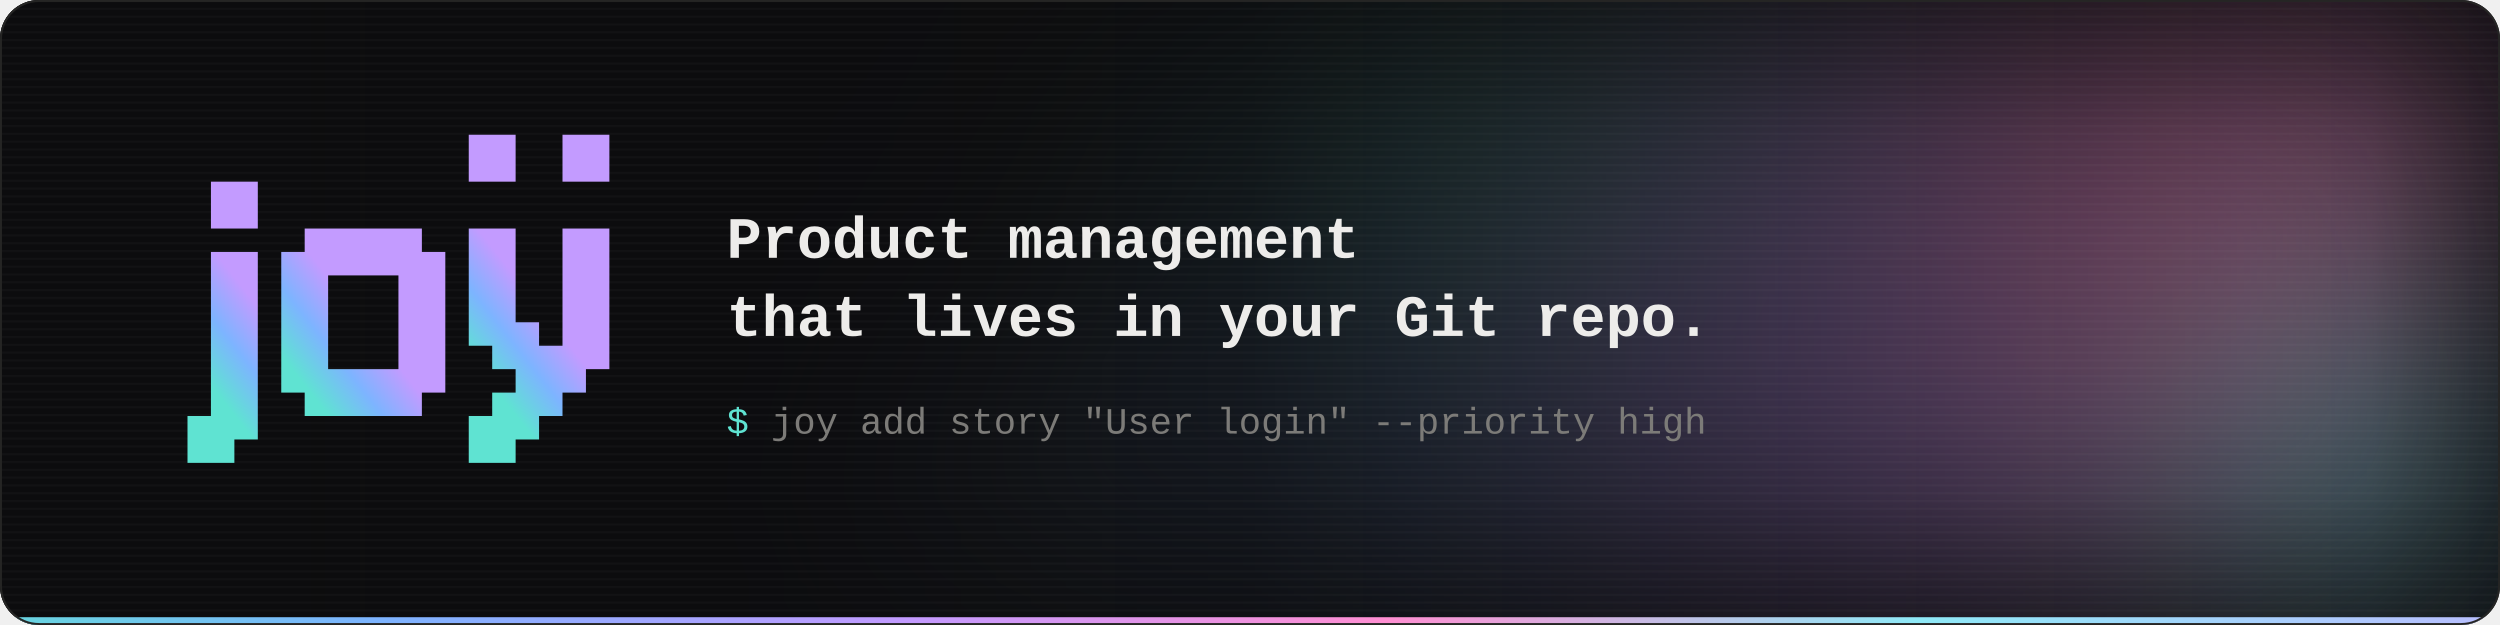
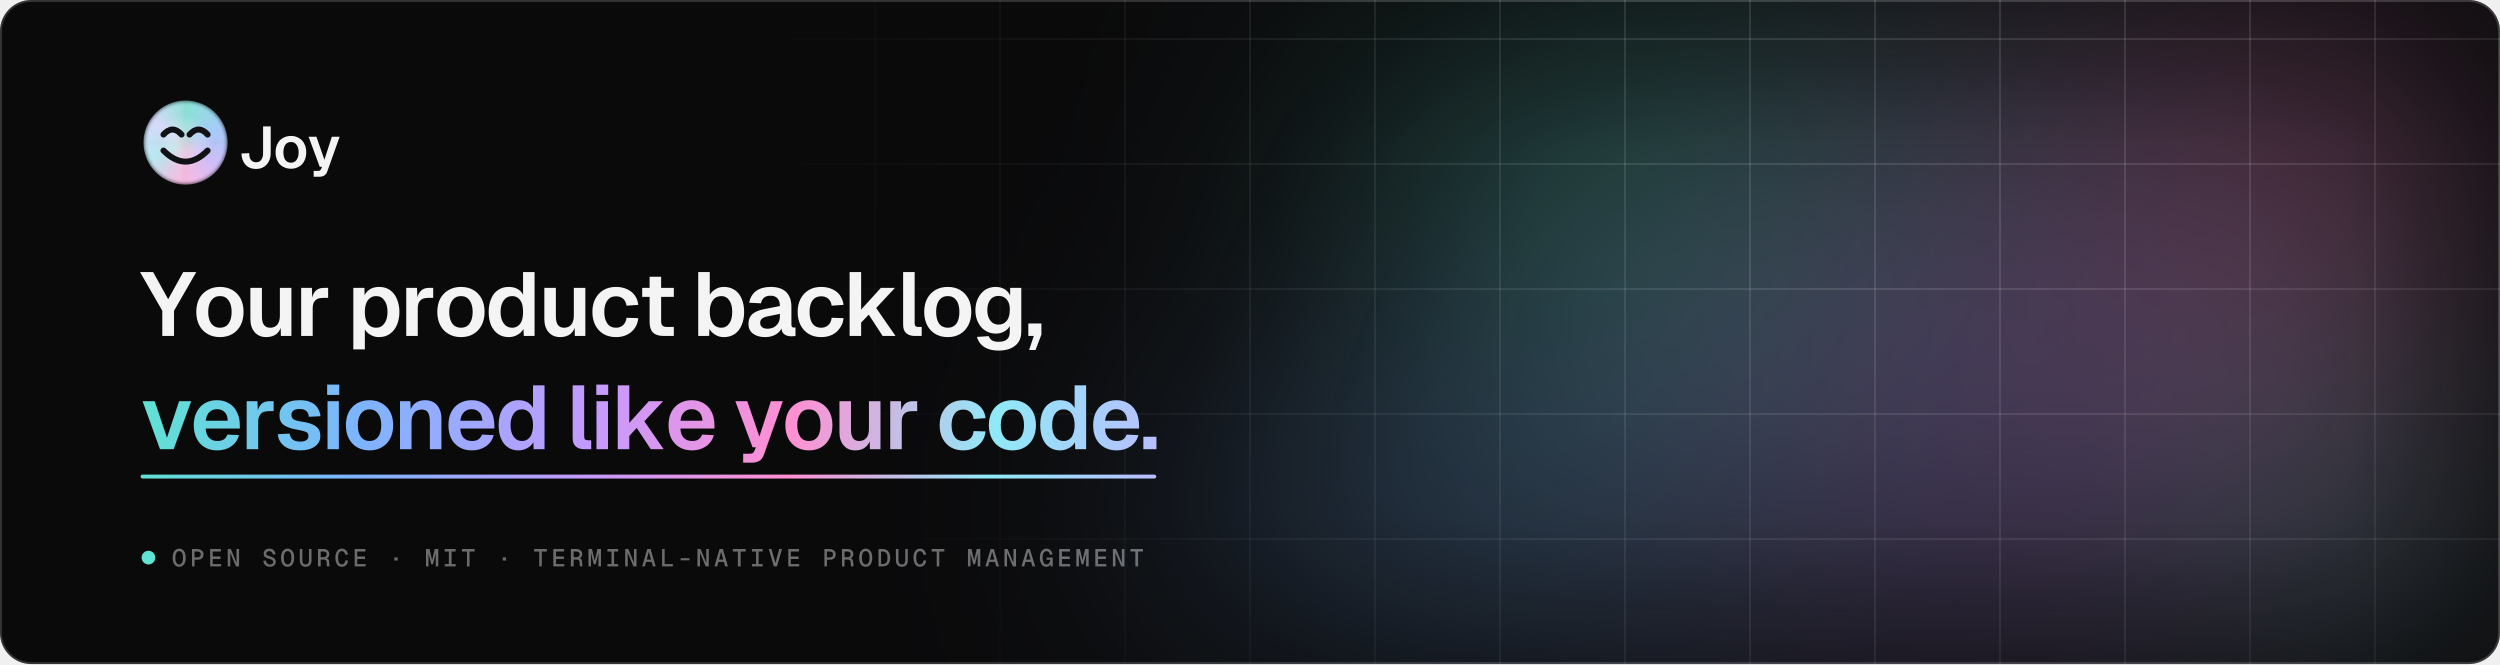
- <svg xmlns="http://www.w3.org/2000/svg" viewBox="0 0 1280 320" width="1280" height="320" role="img" aria-label="Joy: terminal-native product management that lives in your Git repo">
+ <svg xmlns="http://www.w3.org/2000/svg" viewBox="0 0 1280 340" width="1280" height="340" role="img" aria-label="Joy. Your product backlog, versioned like your code.">
  <defs>
-     <linearGradient id="holo" gradientUnits="userSpaceOnUse" x1="0" y1="0" x2="1280" y2="320">
+     <linearGradient id="holo" gradientUnits="userSpaceOnUse" x1="0" y1="0" x2="1280" y2="0">
      <stop offset="0%" stop-color="#5fe3d2" />
      <stop offset="20%" stop-color="#7db4ff" />
      <stop offset="40%" stop-color="#c39bff" />
      <stop offset="58%" stop-color="#ff8fd2" />
      <stop offset="78%" stop-color="#8fe9f7" />
      <stop offset="100%" stop-color="#b9beff" />
    </linearGradient>
-     <linearGradient id="mark" gradientUnits="userSpaceOnUse" x1="96" y1="70" x2="312" y2="240">
+     <linearGradient id="tg" gradientUnits="userSpaceOnUse" x1="72" y1="190" x2="592" y2="240">
      <stop offset="0%" stop-color="#5fe3d2" />
-       <stop offset="50%" stop-color="#7db4ff" />
-       <stop offset="100%" stop-color="#c39bff" />
+       <stop offset="22%" stop-color="#7db4ff" />
+       <stop offset="44%" stop-color="#c39bff" />
+       <stop offset="64%" stop-color="#ff8fd2" />
+       <stop offset="84%" stop-color="#8fe9f7" />
+       <stop offset="100%" stop-color="#b9beff" />
    </linearGradient>
-     <linearGradient id="fade" x1="0" y1="0" x2="1" y2="0">
-       <stop offset="0" stop-color="#0C0C0E" stop-opacity="1" />
-       <stop offset="0.5" stop-color="#0C0C0E" stop-opacity="0.86" />
-       <stop offset="1" stop-color="#0C0C0E" stop-opacity="0.1" />
-     </linearGradient>
-     <filter id="blur" x="-50%" y="-50%" width="200%" height="200%">
-       <feGaussianBlur stdDeviation="70" />
+     <radialGradient id="gm" gradientUnits="userSpaceOnUse" cx="1000" cy="0" r="620">
+       <stop offset="0.25" stop-color="#fff" stop-opacity="1" />
+       <stop offset="1" stop-color="#fff" stop-opacity="0" />
+     </radialGradient>
+     <mask id="gridmask">
+       <rect width="1280" height="340" fill="url(#gm)" />
+     </mask>
+     <filter id="blur" x="-60%" y="-60%" width="220%" height="220%">
+       <feGaussianBlur stdDeviation="80" />
    </filter>
-     <pattern id="scan" width="4" height="4" patternUnits="userSpaceOnUse">
-       <rect width="4" height="1" fill="#FFFFFF" opacity="0.025" />
-     </pattern>
    <clipPath id="clip">
-       <rect width="1280" height="320" rx="20" />
+       <rect width="1280" height="340" rx="16" />
    </clipPath>
  </defs>
  <g clip-path="url(#clip)">
-     <rect width="1280" height="320" fill="#0C0C0E" />
-     <g filter="url(#blur)" opacity="0.55">
-       <circle cx="820" cy="60" r="230" fill="#5fe3d2" />
-       <circle cx="1010" cy="250" r="250" fill="#c39bff" />
-       <circle cx="1190" cy="90" r="210" fill="#ff8fd2" />
-       <circle cx="640" cy="300" r="170" fill="#7db4ff" />
-       <circle cx="1260" cy="300" r="160" fill="#8fe9f7" />
+     <rect width="1280" height="340" fill="#0a0a0b" />
+     <g filter="url(#blur)" opacity="0.32">
+       <circle cx="900" cy="40" r="190" fill="#5fe3d2" />
+       <circle cx="1090" cy="250" r="210" fill="#c39bff" />
+       <circle cx="1230" cy="70" r="170" fill="#ff8fd2" />
+       <circle cx="760" cy="330" r="150" fill="#7db4ff" />
+       <circle cx="1280" cy="330" r="150" fill="#8fe9f7" />
    </g>
-     <rect width="1280" height="320" fill="url(#fade)" />
-     <rect width="1280" height="320" fill="url(#scan)" />
-     <rect y="316" width="1280" height="4" fill="url(#holo)" />
-     <g fill="url(#mark)">
-       <path d="M75 750H225V600H75ZM0 0H75V525H225V-75H150V-150H0Z" transform="translate(96.0,213) scale(0.16,-0.16)" />
-       <path d="M0 525H75V600H450V525H525V75H450V0H75V75H0ZM375 450H150V150H375Z" transform="translate(144.0,213) scale(0.16,-0.16)" />
-       <path d="M0 900H150V750H0ZM300 900H450V750H300ZM0 0H75V75H150V150H75V225H0V600H150V300H225V225H300V600H450V150H375V75H300V0H225V-75H150V-150H0Z" transform="translate(240.0,213) scale(0.16,-0.16)" />
+     <g mask="url(#gridmask)" stroke="rgba(244,244,245,0.12)" stroke-width="1" fill="none">
+       <path d="M0 0V340" />
+       <path d="M64 0V340" />
+       <path d="M128 0V340" />
+       <path d="M192 0V340" />
+       <path d="M256 0V340" />
+       <path d="M320 0V340" />
+       <path d="M384 0V340" />
+       <path d="M448 0V340" />
+       <path d="M512 0V340" />
+       <path d="M576 0V340" />
+       <path d="M640 0V340" />
+       <path d="M704 0V340" />
+       <path d="M768 0V340" />
+       <path d="M832 0V340" />
+       <path d="M896 0V340" />
+       <path d="M960 0V340" />
+       <path d="M1024 0V340" />
+       <path d="M1088 0V340" />
+       <path d="M1152 0V340" />
+       <path d="M1216 0V340" />
+       <path d="M1280 0V340" />
+       <path d="M0 20H1280" />
+       <path d="M0 84H1280" />
+       <path d="M0 148H1280" />
+       <path d="M0 212H1280" />
+       <path d="M0 276H1280" />
    </g>
-     <g font-family="ui-monospace, SFMono-Regular, 'SF Mono', Menlo, Consolas, 'Liberation Mono', monospace">
-       <text x="372" y="132" font-size="30" font-weight="600" fill="#EDECEA">Product management</text>
-       <text x="372" y="172" font-size="30" font-weight="600" fill="#EDECEA">that lives in your Git repo.</text>
-       <text x="372" y="222" font-size="19" fill="#7C7B78">
-         <tspan fill="#5FE3D2">$</tspan> joy add story "User login" --priority high</text>
-     </g>
+     <svg x="72" y="50" width="46" height="46" viewBox="0 0 64 64">
+       <defs>
+         <radialGradient id="lg-ctr" cx="50%" cy="50%" r="55%">
+           <stop offset="0" stop-color="#ffffff" stop-opacity="0.55" />
+           <stop offset="0.6" stop-color="#ffffff" stop-opacity="0" />
+         </radialGradient>
+         <clipPath id="lg-disc">
+           <circle cx="32" cy="32" r="30" />
+         </clipPath>
+         <filter id="lg-soft">
+           <feGaussianBlur stdDeviation="1.57" />
+         </filter>
+       </defs>
+       <g clip-path="url(#lg-disc)">
+         <g filter="url(#lg-soft)">
+           <path d="M32 32 L32.00 2.00 A30 30 0 0 1 37.21 2.46 Z" fill="rgb(142, 232, 221)" />
+           <path d="M32 32 L37.21 2.46 A30 30 0 0 1 42.26 3.81 Z" fill="rgb(146, 228, 227)" />
+           <path d="M32 32 L42.26 3.81 A30 30 0 0 1 47.00 6.02 Z" fill="rgb(151, 225, 232)" />
+           <path d="M32 32 L47.00 6.02 A30 30 0 0 1 51.28 9.02 Z" fill="rgb(156, 221, 238)" />
+           <path d="M32 32 L51.28 9.02 A30 30 0 0 1 54.98 12.72 Z" fill="rgb(160, 217, 244)" />
+           <path d="M32 32 L54.98 12.72 A30 30 0 0 1 57.98 17.00 Z" fill="rgb(164, 214, 249)" />
+           <path d="M32 32 L57.98 17.00 A30 30 0 0 1 60.19 21.74 Z" fill="rgb(169, 210, 255)" />
+           <path d="M32 32 L60.19 21.74 A30 30 0 0 1 61.54 26.79 Z" fill="rgb(176, 207, 255)" />
+           <path d="M32 32 L61.54 26.79 A30 30 0 0 1 62.00 32.00 Z" fill="rgb(183, 205, 255)" />
+           <path d="M32 32 L62.00 32.00 A30 30 0 0 1 61.54 37.21 Z" fill="rgb(190, 202, 255)" />
+           <path d="M32 32 L61.54 37.21 A30 30 0 0 1 60.19 42.26 Z" fill="rgb(198, 199, 255)" />
+           <path d="M32 32 L60.19 42.26 A30 30 0 0 1 57.98 47.00 Z" fill="rgb(205, 197, 255)" />
+           <path d="M32 32 L57.98 47.00 A30 30 0 0 1 54.98 51.28 Z" fill="rgb(212, 194, 255)" />
+           <path d="M32 32 L54.98 51.28 A30 30 0 0 1 51.28 54.98 Z" fill="rgb(219, 194, 251)" />
+           <path d="M32 32 L51.28 54.98 A30 30 0 0 1 47.00 57.98 Z" fill="rgb(226, 193, 247)" />
+           <path d="M32 32 L47.00 57.98 A30 30 0 0 1 42.26 60.19 Z" fill="rgb(234, 193, 242)" />
+           <path d="M32 32 L42.26 60.19 A30 30 0 0 1 37.21 61.54 Z" fill="rgb(241, 193, 238)" />
+           <path d="M32 32 L37.21 61.54 A30 30 0 0 1 32.00 62.00 Z" fill="rgb(248, 192, 234)" />
+           <path d="M32 32 L32.00 62.00 A30 30 0 0 1 26.79 61.54 Z" fill="rgb(255, 192, 230)" />
+           <path d="M32 32 L26.79 61.54 A30 30 0 0 1 21.74 60.19 Z" fill="rgb(244, 200, 233)" />
+           <path d="M32 32 L21.74 60.19 A30 30 0 0 1 17.00 57.98 Z" fill="rgb(233, 207, 236)" />
+           <path d="M32 32 L17.00 57.98 A30 30 0 0 1 12.72 54.98 Z" fill="rgb(222, 215, 238)" />
+           <path d="M32 32 L12.72 54.98 A30 30 0 0 1 9.02 51.28 Z" fill="rgb(211, 223, 241)" />
+           <path d="M32 32 L9.02 51.28 A30 30 0 0 1 6.02 47.00 Z" fill="rgb(200, 230, 244)" />
+           <path d="M32 32 L6.02 47.00 A30 30 0 0 1 3.81 42.26 Z" fill="rgb(189, 238, 247)" />
+           <path d="M32 32 L3.81 42.26 A30 30 0 0 1 2.46 37.21 Z" fill="rgb(194, 236, 248)" />
+           <path d="M32 32 L2.46 37.21 A30 30 0 0 1 2.00 32.00 Z" fill="rgb(199, 233, 250)" />
+           <path d="M32 32 L2.00 32.00 A30 30 0 0 1 2.46 26.79 Z" fill="rgb(204, 230, 251)" />
+           <path d="M32 32 L2.46 26.79 A30 30 0 0 1 3.81 21.74 Z" fill="rgb(210, 228, 252)" />
+           <path d="M32 32 L3.81 21.74 A30 30 0 0 1 6.02 17.00 Z" fill="rgb(215, 226, 254)" />
+           <path d="M32 32 L6.02 17.00 A30 30 0 0 1 9.02 12.72 Z" fill="rgb(220, 223, 255)" />
+           <path d="M32 32 L9.02 12.72 A30 30 0 0 1 12.72 9.02 Z" fill="rgb(207, 224, 249)" />
+           <path d="M32 32 L12.72 9.02 A30 30 0 0 1 17.00 6.02 Z" fill="rgb(194, 226, 244)" />
+           <path d="M32 32 L17.00 6.02 A30 30 0 0 1 21.74 3.81 Z" fill="rgb(181, 228, 238)" />
+           <path d="M32 32 L21.74 3.81 A30 30 0 0 1 26.79 2.46 Z" fill="rgb(168, 229, 232)" />
+           <path d="M32 32 L26.79 2.46 A30 30 0 0 1 32.00 2.00 Z" fill="rgb(155, 230, 227)" />
+         </g>
+         <circle cx="32" cy="32" r="30" fill="url(#lg-ctr)" />
+       </g>
+       <g fill="none" stroke="#101216" stroke-width="4.29" stroke-linecap="round">
+         <path d="M16.29 26.29 Q22.71 19.14 29.14 26.29" />
+         <path d="M34.86 26.29 Q41.29 19.14 47.71 26.29" />
+         <path d="M16.29 37.71 Q32.00 53.43 47.71 37.71" />
+       </g>
+     </svg>
+     <path d="M131.1 86.5Q128.8 86.5 127.1 85.5Q125.5 84.5 124.6 82.7Q123.7 80.9 123.6 78.6L127.6 78.4Q127.6 80.8 128.5 81.9Q129.5 83.1 131.1 83.1Q132.8 83.1 133.7 81.9Q134.7 80.7 134.7 78.4V64.7H138.6V78.4Q138.6 80.9 137.6 82.7Q136.7 84.5 135 85.5Q133.4 86.5 131.1 86.5ZM149 86.4Q146.6 86.4 144.8 85.3Q143 84.3 142.1 82.4Q141.1 80.5 141.1 78Q141.1 75.4 142.1 73.6Q143 71.7 144.8 70.7Q146.6 69.6 149 69.6Q151.3 69.6 153.1 70.7Q154.9 71.7 155.8 73.6Q156.8 75.4 156.8 78Q156.8 80.5 155.8 82.4Q154.9 84.3 153.1 85.3Q151.3 86.4 149 86.4ZM149 83.3Q150.8 83.3 151.8 81.9Q152.9 80.5 152.9 78Q152.9 75.5 151.8 74.1Q150.8 72.7 149 72.7Q147.1 72.7 146.1 74.1Q145.1 75.5 145.1 78Q145.1 80.5 146.1 81.9Q147.1 83.3 149 83.3ZM160.6 90.5V87.5H162.7Q163.5 87.5 163.8 87.3Q164.2 87 164.4 86.5L164.9 85.4H163.7L158 70H162L166.1 81.8L169.9 70H173.9L167.6 87.7Q167.1 89.2 166.1 89.8Q165.1 90.5 163.4 90.5Z" fill="#f4f4f5" />
+     <path d="M83.1 172V159.1L71.7 139.3H78.4L86.1 153.2L93.8 139.3H100.5L89.1 159.1V172ZM112.6 172.6Q109 172.6 106.3 171Q103.5 169.4 102 166.5Q100.5 163.6 100.5 159.7Q100.5 155.8 102 152.9Q103.5 150.1 106.3 148.5Q109 146.9 112.6 146.9Q116.2 146.9 119 148.5Q121.7 150.1 123.2 152.9Q124.7 155.8 124.7 159.7Q124.7 163.6 123.2 166.5Q121.7 169.4 119 171Q116.2 172.6 112.6 172.6ZM112.6 167.8Q115.5 167.8 117 165.7Q118.6 163.5 118.6 159.7Q118.6 155.9 117 153.8Q115.5 151.6 112.6 151.6Q109.8 151.6 108.2 153.8Q106.6 155.9 106.6 159.7Q106.6 163.5 108.2 165.7Q109.8 167.8 112.6 167.8ZM136.3 172.6Q132.6 172.6 130.4 170.1Q128.2 167.6 128.2 163.3V147.4H134.1V161.8Q134.1 164.9 135.1 166.3Q136.2 167.8 138.3 167.8Q140.7 167.8 142 166.2Q143.3 164.6 143.3 161.6V147.4H149.2V172H143.8L143.7 165.3L144.4 165.5Q143.8 169 141.8 170.8Q139.7 172.6 136.3 172.6ZM154.2 172V147.4H159.7L159.9 154.3L159.5 154.1Q160 150.6 161.5 149Q163.1 147.4 165.7 147.4H168V152.5H165.7Q163.8 152.5 162.6 153Q161.4 153.6 160.7 154.8Q160.1 155.9 160.1 157.9V172ZM180.9 178.9V147.4H186.6L186.7 152.7L186.1 152.4Q187.1 149.7 189.1 148.3Q191.2 146.9 194 146.9Q197.5 146.9 199.8 148.6Q202.2 150.4 203.3 153.3Q204.5 156.2 204.5 159.7Q204.5 163.2 203.3 166.2Q202.1 169.1 199.8 170.8Q197.5 172.6 194 172.6Q192.2 172.6 190.6 171.9Q189 171.2 187.9 170.1Q186.7 168.9 186.3 167.3L186.8 166.8V178.9ZM192.6 167.8Q195.3 167.8 196.8 165.6Q198.4 163.5 198.4 159.7Q198.4 155.9 196.8 153.8Q195.3 151.6 192.6 151.6Q190.8 151.6 189.5 152.6Q188.2 153.5 187.5 155.3Q186.8 157.1 186.8 159.7Q186.8 162.4 187.5 164.2Q188.2 166 189.5 166.9Q190.8 167.8 192.6 167.8ZM208 172V147.4H213.5L213.8 154.3L213.3 154.1Q213.8 150.6 215.4 149Q216.9 147.4 219.5 147.4H221.8V152.5H219.5Q217.6 152.5 216.4 153Q215.2 153.6 214.5 154.8Q213.9 155.9 213.9 157.9V172ZM236 172.6Q232.4 172.6 229.7 171Q226.9 169.4 225.4 166.5Q223.9 163.6 223.9 159.7Q223.9 155.8 225.4 152.9Q226.9 150.1 229.7 148.5Q232.4 146.9 236 146.9Q239.7 146.9 242.4 148.5Q245.1 150.1 246.6 152.9Q248.1 155.8 248.1 159.7Q248.1 163.6 246.6 166.5Q245.1 169.4 242.4 171Q239.7 172.6 236 172.6ZM236 167.8Q238.9 167.8 240.4 165.7Q242 163.5 242 159.7Q242 155.9 240.4 153.8Q238.9 151.6 236 151.6Q233.2 151.6 231.6 153.8Q230 155.9 230 159.7Q230 163.5 231.6 165.7Q233.2 167.8 236 167.8ZM260.4 172.6Q257.3 172.6 255 171Q252.7 169.4 251.4 166.5Q250.2 163.6 250.2 159.7Q250.2 155.8 251.5 152.9Q252.7 150 255 148.5Q257.3 146.9 260.4 146.9Q263 146.9 264.9 147.9Q266.9 149 267.8 150.9V139.3H273.7V172H268.2L268 168.4Q267 170.3 265 171.4Q263 172.6 260.4 172.6ZM262.2 167.8Q264 167.8 265.3 166.8Q266.5 165.9 267.2 164.1Q267.8 162.3 267.8 159.7Q267.8 157.1 267.2 155.3Q266.5 153.5 265.3 152.6Q264 151.6 262.2 151.6Q259.5 151.6 257.9 153.8Q256.3 156 256.3 159.7Q256.3 163.4 257.9 165.6Q259.5 167.8 262.2 167.8ZM286.8 172.6Q283.1 172.6 280.9 170.1Q278.7 167.6 278.7 163.3V147.4H284.6V161.8Q284.6 164.9 285.6 166.3Q286.7 167.8 288.8 167.8Q291.2 167.8 292.5 166.2Q293.8 164.6 293.8 161.6V147.4H299.7V172H294.3L294.2 165.3L294.9 165.5Q294.3 169 292.3 170.8Q290.2 172.6 286.8 172.6ZM315.4 172.6Q311.7 172.6 309 171Q306.3 169.4 304.8 166.5Q303.3 163.6 303.3 159.7Q303.3 155.8 304.8 153Q306.3 150.1 309 148.5Q311.7 146.9 315.4 146.9Q318.5 146.9 320.9 148Q323.4 149.1 324.9 151.1Q326.5 153.2 326.8 156.1L320.8 156.5Q320.4 154.1 319 152.9Q317.5 151.7 315.4 151.7Q312.5 151.7 311 153.8Q309.4 155.9 309.4 159.7Q309.4 163.5 311 165.7Q312.5 167.8 315.4 167.8Q317.5 167.8 319 166.5Q320.4 165.3 320.8 162.7L326.8 162.9Q326.5 165.9 325 168Q323.5 170.2 321 171.4Q318.6 172.6 315.4 172.6ZM339.7 172Q336.1 172 334.4 170.3Q332.6 168.6 332.6 165V141.7H338.5V164.4Q338.5 166.1 339.3 166.8Q340 167.4 341.6 167.4H345V172ZM328.8 152V147.4H345V152ZM370.7 172.6Q368.1 172.6 366.2 171.4Q364.3 170.3 363.2 168.4L363.1 172H357.5V139.3H363.4V150.9Q364.4 149.2 366.3 148.1Q368.1 146.9 370.7 146.9Q373.8 146.9 376.2 148.5Q378.5 150 379.7 152.9Q381 155.8 381 159.7Q381 163.6 379.7 166.5Q378.5 169.4 376.2 171Q373.8 172.6 370.7 172.6ZM369.3 167.8Q371.9 167.8 373.4 165.6Q374.9 163.5 374.9 159.7Q374.9 155.9 373.4 153.8Q371.9 151.6 369.4 151.6Q367.5 151.6 366.1 152.6Q364.8 153.6 364.1 155.4Q363.4 157.2 363.4 159.7Q363.4 162.2 364.1 164Q364.8 165.8 366.1 166.8Q367.5 167.8 369.3 167.8ZM391.7 172.6Q387.9 172.6 385.5 170.8Q383.2 169 383.2 165.9Q383.2 162.7 385.1 160.9Q387.1 159.1 391.1 158.3L399.3 156.7Q399.3 154.1 398.1 152.8Q396.9 151.4 394.6 151.4Q392.4 151.4 391.2 152.4Q390 153.4 389.6 155.3L383.6 155Q384.3 151.1 387.1 149Q390 146.9 394.6 146.9Q399.8 146.9 402.5 149.5Q405.2 152.2 405.2 157.1V166Q405.2 167 405.5 167.4Q405.9 167.7 406.5 167.7H407.3V172Q407.1 172.1 406.4 172.1Q405.8 172.2 405.2 172.2Q403.7 172.2 402.5 171.7Q401.3 171.2 400.6 170Q400 168.8 400 166.7L400.5 167Q400.1 168.7 398.9 169.9Q397.7 171.2 395.8 171.9Q394 172.6 391.7 172.6ZM392.9 168.3Q394.9 168.3 396.3 167.5Q397.7 166.7 398.5 165.3Q399.3 163.9 399.3 162.1V160.7L392.9 162Q391 162.4 390.1 163.2Q389.2 164 389.2 165.3Q389.2 166.7 390.2 167.5Q391.1 168.3 392.9 168.3ZM420.4 172.6Q416.8 172.6 414.1 171Q411.4 169.4 409.9 166.5Q408.4 163.6 408.4 159.7Q408.4 155.8 409.9 153Q411.4 150.1 414.1 148.5Q416.8 146.9 420.4 146.9Q423.6 146.9 426 148Q428.5 149.1 430 151.1Q431.5 153.2 431.9 156.1L425.8 156.5Q425.5 154.1 424 152.9Q422.6 151.7 420.4 151.7Q417.6 151.7 416 153.8Q414.5 155.9 414.5 159.7Q414.5 163.5 416 165.7Q417.6 167.8 420.4 167.8Q422.6 167.8 424 166.5Q425.5 165.3 425.8 162.7L431.9 162.9Q431.6 165.9 430 168Q428.5 170.2 426.1 171.4Q423.6 172.6 420.4 172.6ZM435 172V139.3H440.9V158.5L451 147.4H458.2L448.6 157.7L458.5 172H451.9L444.8 161.1L440.9 165.2V172ZM468.3 172Q465.6 172 464 170.6Q462.4 169.2 462.4 166.2V139.3H468.3V165.6Q468.3 166.5 468.8 167Q469.3 167.4 470.1 167.4H471.9V172ZM485.3 172.6Q481.6 172.6 478.9 171Q476.2 169.4 474.7 166.5Q473.2 163.6 473.2 159.7Q473.2 155.8 474.7 152.9Q476.2 150.1 478.9 148.5Q481.6 146.9 485.3 146.9Q488.9 146.9 491.6 148.5Q494.3 150.1 495.8 152.9Q497.3 155.8 497.3 159.7Q497.3 163.6 495.8 166.5Q494.3 169.4 491.6 171Q488.9 172.6 485.3 172.6ZM485.3 167.8Q488.1 167.8 489.7 165.7Q491.2 163.5 491.2 159.7Q491.2 155.9 489.7 153.8Q488.1 151.6 485.3 151.6Q482.4 151.6 480.8 153.8Q479.3 155.9 479.3 159.7Q479.3 163.5 480.8 165.7Q482.4 167.8 485.3 167.8ZM511.3 179.5Q508.1 179.5 505.8 178.6Q503.5 177.7 502.1 176.1Q500.7 174.5 500.2 172.5L506.2 172.1Q506.7 173.4 507.8 174.2Q509 175 511.3 175Q514.1 175 515.5 173.8Q517 172.6 517 170V166.9Q516.1 168.7 514.2 169.7Q512.3 170.8 509.9 170.8Q506.8 170.8 504.5 169.3Q502.1 167.8 500.8 165.1Q499.4 162.4 499.4 158.9Q499.4 155.3 500.8 152.6Q502.1 150 504.4 148.4Q506.8 146.9 509.8 146.9Q512.4 146.9 514.4 148.1Q516.3 149.3 517.2 151.3V147.4H522.9V169.8Q522.9 173 521.5 175.1Q520 177.3 517.4 178.4Q514.8 179.5 511.3 179.5ZM511.3 166.2Q513.9 166.2 515.5 164.2Q517 162.3 517 158.8Q517.1 156.5 516.4 154.9Q515.7 153.3 514.4 152.4Q513 151.5 511.3 151.5Q508.5 151.5 507 153.5Q505.5 155.5 505.5 158.8Q505.5 162.2 507.1 164.2Q508.6 166.2 511.3 166.2ZM526.9 179.2 529.3 172H526.5V165.6H533.2V171.3L530.2 179.2Z" fill="#f4f4f5" />
+     <path d="M81.9 230 73 205.4H79.2L85.5 224.1L91.7 205.4H97.9L88.9 230ZM111.2 230.6Q107.5 230.6 104.8 229Q102.1 227.4 100.7 224.5Q99.2 221.6 99.2 217.7Q99.2 213.8 100.7 211Q102.1 208.1 104.8 206.5Q107.5 204.9 111.1 204.9Q114.6 204.9 117.2 206.5Q119.9 208 121.3 211Q122.8 213.9 122.8 218V219.4H105.3Q105.5 222.6 107.1 224.2Q108.7 225.8 111.3 225.8Q113.3 225.8 114.6 225Q115.9 224.1 116.4 222.5L122.4 222.8Q121.4 226.4 118.4 228.5Q115.5 230.6 111.2 230.6ZM105.3 215.4H116.6Q116.5 212.4 115 211Q113.5 209.5 111.1 209.5Q108.7 209.5 107.2 211Q105.7 212.5 105.3 215.4ZM126.3 230V205.4H131.8L132.1 212.3L131.6 212.1Q132.1 208.6 133.7 207Q135.2 205.4 137.9 205.4H140.1V210.5H137.8Q135.9 210.5 134.7 211Q133.5 211.6 132.9 212.8Q132.2 213.9 132.2 215.9V230ZM153.7 230.6Q149.9 230.6 147.4 229.5Q145 228.4 143.7 226.5Q142.4 224.7 142.3 222.3L148.3 222Q148.6 223.9 149.8 225Q151.1 226.1 153.7 226.1Q155.7 226.1 156.8 225.4Q157.9 224.7 157.9 223.3Q157.9 222.4 157.6 221.9Q157.2 221.3 156 220.9Q154.9 220.5 152.7 220.1Q149 219.5 146.9 218.5Q144.8 217.6 143.9 216.1Q143.1 214.7 143.1 212.6Q143.1 209.2 145.7 207Q148.4 204.9 153.5 204.9Q157 204.9 159.3 206Q161.6 207.1 162.7 209Q163.9 210.9 164.1 213.1L158.1 213.4Q158.1 212.3 157.6 211.4Q157 210.4 156 209.9Q155 209.4 153.4 209.4Q151.3 209.4 150.2 210.2Q149.2 211 149.2 212.4Q149.2 213.4 149.6 214Q150 214.7 151.1 215.1Q152.1 215.5 154 215.8Q157.8 216.3 160 217.3Q162.2 218.3 163.1 219.7Q164 221.1 164 223.2Q164 226.7 161.2 228.6Q158.4 230.6 153.7 230.6ZM167.7 230V205.4H173.5V230ZM167.5 202.2V196.9H173.7V202.2ZM189.2 230.6Q185.6 230.6 182.8 229Q180.1 227.4 178.6 224.5Q177.1 221.6 177.1 217.7Q177.1 213.8 178.6 210.9Q180.1 208.1 182.8 206.5Q185.6 204.9 189.2 204.9Q192.8 204.9 195.5 206.5Q198.3 208.1 199.8 210.9Q201.3 213.8 201.3 217.7Q201.3 221.6 199.8 224.5Q198.3 227.4 195.5 229Q192.8 230.6 189.2 230.6ZM189.2 225.8Q192 225.8 193.6 223.7Q195.2 221.5 195.2 217.7Q195.2 213.9 193.6 211.8Q192 209.6 189.2 209.6Q186.4 209.6 184.8 211.8Q183.2 213.9 183.2 217.7Q183.2 221.5 184.8 223.7Q186.4 225.8 189.2 225.8ZM204.8 230V205.4H210.1L210.4 212.3L209.7 212Q210 209.5 211.2 207.9Q212.3 206.3 214 205.6Q215.7 204.9 217.6 204.9Q220.4 204.9 222.2 206.1Q224.1 207.3 225 209.4Q226 211.4 226 214.2V230H220.1V216.1Q220.1 214 219.7 212.6Q219.3 211.2 218.4 210.4Q217.4 209.7 215.8 209.7Q213.5 209.7 212.1 211.3Q210.7 213 210.7 216.1V230ZM241.6 230.6Q237.9 230.6 235.2 229Q232.5 227.4 231 224.5Q229.6 221.6 229.6 217.7Q229.6 213.8 231 211Q232.5 208.1 235.2 206.5Q237.9 204.9 241.5 204.9Q245 204.9 247.6 206.5Q250.2 208 251.7 211Q253.1 213.9 253.1 218V219.4H235.7Q235.8 222.6 237.4 224.2Q239 225.8 241.7 225.8Q243.6 225.8 244.9 225Q246.2 224.1 246.8 222.5L252.8 222.8Q251.8 226.4 248.8 228.5Q245.8 230.6 241.6 230.6ZM235.7 215.4H247Q246.8 212.4 245.3 211Q243.8 209.5 241.5 209.5Q239.1 209.5 237.6 211Q236 212.5 235.7 215.4ZM265.4 230.6Q262.3 230.6 260 229Q257.7 227.4 256.5 224.5Q255.3 221.6 255.3 217.7Q255.3 213.8 256.5 210.9Q257.8 208 260.1 206.5Q262.3 204.9 265.4 204.9Q268 204.9 270 205.9Q271.9 207 272.9 208.9V197.3H278.8V230H273.2L273.1 226.4Q272.1 228.3 270 229.4Q268 230.6 265.4 230.6ZM267.2 225.8Q269.1 225.8 270.3 224.8Q271.6 223.9 272.2 222.1Q272.9 220.3 272.9 217.7Q272.9 215.1 272.2 213.3Q271.6 211.5 270.3 210.6Q269.1 209.6 267.2 209.6Q264.5 209.6 263 211.8Q261.4 214 261.4 217.7Q261.4 221.4 263 223.6Q264.6 225.8 267.2 225.8ZM299.1 230Q296.4 230 294.8 228.6Q293.2 227.2 293.2 224.2V197.3H299.1V223.6Q299.1 224.5 299.5 225Q300 225.4 300.9 225.4H302.7V230ZM305.4 230V205.4H311.3V230ZM305.3 202.2V196.9H311.4V202.2ZM316.3 230V197.3H322.2V216.5L332.2 205.4H339.5L329.9 215.7L339.8 230H333.2L326 219.1L322.2 223.2V230ZM354.3 230.6Q350.6 230.6 347.9 229Q345.2 227.4 343.7 224.5Q342.3 221.6 342.3 217.7Q342.3 213.8 343.7 211Q345.2 208.1 347.9 206.5Q350.6 204.9 354.2 204.9Q357.7 204.9 360.3 206.5Q362.9 208 364.4 211Q365.8 213.9 365.8 218V219.4H348.4Q348.5 222.6 350.1 224.2Q351.7 225.8 354.4 225.8Q356.3 225.8 357.6 225Q358.9 224.1 359.5 222.5L365.5 222.8Q364.5 226.4 361.5 228.5Q358.5 230.6 354.3 230.6ZM348.4 215.4H359.7Q359.5 212.4 358 211Q356.5 209.5 354.2 209.5Q351.8 209.5 350.3 211Q348.7 212.5 348.4 215.4ZM380.5 236.9V232.3H383.6Q384.8 232.3 385.4 232Q386 231.6 386.3 230.7L387 229H385.3L376.5 205.4H382.6L388.8 223.5L394.7 205.4H400.8L391.2 232.6Q390.4 234.9 388.9 235.9Q387.4 236.9 384.7 236.9ZM414.2 230.6Q410.6 230.6 407.8 229Q405.1 227.4 403.6 224.5Q402.1 221.6 402.1 217.7Q402.1 213.8 403.6 210.9Q405.1 208.1 407.8 206.5Q410.6 204.9 414.2 204.9Q417.8 204.9 420.5 206.5Q423.2 208.1 424.7 210.9Q426.2 213.8 426.2 217.7Q426.2 221.6 424.7 224.5Q423.2 227.4 420.5 229Q417.8 230.6 414.2 230.6ZM414.2 225.8Q417 225.8 418.6 223.7Q420.1 221.5 420.1 217.7Q420.1 213.9 418.6 211.8Q417 209.6 414.2 209.6Q411.3 209.6 409.8 211.8Q408.2 213.9 408.2 217.7Q408.2 221.5 409.8 223.7Q411.3 225.8 414.2 225.8ZM437.9 230.6Q434.1 230.6 432 228.1Q429.8 225.6 429.8 221.3V205.4H435.7V219.8Q435.7 222.9 436.7 224.3Q437.7 225.8 439.9 225.8Q442.2 225.8 443.6 224.2Q444.9 222.6 444.9 219.6V205.4H450.8V230H445.4L445.2 223.3L446 223.5Q445.4 227 443.3 228.8Q441.3 230.6 437.9 230.6ZM455.8 230V205.4H461.3L461.5 212.3L461 212.1Q461.6 208.6 463.1 207Q464.7 205.4 467.3 205.4H469.6V210.5H467.3Q465.4 210.5 464.2 211Q462.9 211.6 462.3 212.8Q461.7 213.9 461.7 215.9V230ZM493.2 230.6Q489.5 230.6 486.8 229Q484.1 227.4 482.6 224.5Q481.1 221.6 481.1 217.7Q481.1 213.8 482.6 211Q484.1 208.1 486.8 206.5Q489.5 204.9 493.2 204.9Q496.3 204.9 498.7 206Q501.2 207.1 502.7 209.1Q504.3 211.2 504.6 214.1L498.5 214.5Q498.2 212.1 496.7 210.9Q495.3 209.7 493.2 209.7Q490.3 209.7 488.8 211.8Q487.2 213.9 487.2 217.7Q487.2 221.5 488.8 223.7Q490.3 225.8 493.2 225.8Q495.3 225.8 496.8 224.5Q498.2 223.3 498.5 220.7L504.6 220.9Q504.3 223.9 502.8 226Q501.2 228.2 498.8 229.4Q496.3 230.6 493.2 230.6ZM518.4 230.6Q514.7 230.6 512 229Q509.3 227.4 507.8 224.5Q506.3 221.6 506.3 217.7Q506.3 213.8 507.8 210.9Q509.3 208.1 512 206.5Q514.7 204.9 518.4 204.9Q522 204.9 524.7 206.5Q527.4 208.1 528.9 210.9Q530.4 213.8 530.4 217.7Q530.4 221.6 528.9 224.5Q527.4 227.4 524.7 229Q522 230.6 518.4 230.6ZM518.4 225.8Q521.2 225.8 522.8 223.7Q524.3 221.5 524.3 217.7Q524.3 213.9 522.8 211.8Q521.2 209.6 518.4 209.6Q515.5 209.6 514 211.8Q512.4 213.9 512.4 217.7Q512.4 221.5 514 223.7Q515.5 225.8 518.4 225.8ZM542.7 230.6Q539.6 230.6 537.3 229Q535 227.4 533.8 224.5Q532.6 221.6 532.6 217.7Q532.6 213.8 533.8 210.9Q535 208 537.3 206.5Q539.6 204.9 542.7 204.9Q545.3 204.9 547.3 205.9Q549.2 207 550.2 208.9V197.3H556.1V230H550.5L550.4 226.4Q549.4 228.3 547.3 229.4Q545.3 230.6 542.7 230.6ZM544.5 225.8Q546.3 225.8 547.6 224.8Q548.9 223.9 549.5 222.1Q550.2 220.3 550.2 217.7Q550.2 215.1 549.5 213.3Q548.9 211.5 547.6 210.6Q546.3 209.6 544.5 209.6Q541.8 209.6 540.2 211.8Q538.7 214 538.7 217.7Q538.7 221.4 540.2 223.6Q541.8 225.8 544.5 225.8ZM571.7 230.6Q568 230.6 565.3 229Q562.6 227.4 561.1 224.5Q559.7 221.6 559.7 217.7Q559.7 213.8 561.1 211Q562.6 208.1 565.3 206.5Q568 204.9 571.6 204.9Q575.1 204.9 577.7 206.5Q580.3 208 581.8 211Q583.2 213.9 583.2 218V219.4H565.8Q565.9 222.6 567.5 224.2Q569.1 225.8 571.8 225.8Q573.7 225.8 575 225Q576.3 224.1 576.8 222.5L582.9 222.8Q581.9 226.4 578.9 228.5Q575.9 230.6 571.7 230.6ZM565.8 215.4H577.1Q576.9 212.4 575.4 211Q573.9 209.5 571.6 209.5Q569.2 209.5 567.7 211Q566.1 212.5 565.8 215.4ZM585.4 230V223.6H592.1V230Z" fill="url(#tg)" />
+     <rect x="72" y="243" width="520" height="2" rx="1" fill="url(#tg)" />
+     <circle cx="76" cy="285.5" r="3.5" fill="#5fe3d2" />
+     <path d="M75.8 290.2Q74.7 290.2 74 289.7Q73.2 289.1 72.8 288.1Q72.4 287.1 72.4 285.6Q72.4 284.1 72.8 283Q73.2 282 74 281.5Q74.7 280.9 75.8 280.9Q76.8 280.9 77.5 281.5Q78.3 282 78.7 283Q79.1 284.1 79.1 285.6Q79.1 287.1 78.7 288.1Q78.3 289.1 77.5 289.7Q76.8 290.2 75.8 290.2ZM75.8 289Q76.4 289 76.8 288.6Q77.2 288.2 77.5 287.5Q77.7 286.7 77.7 285.6Q77.7 284.4 77.5 283.7Q77.2 282.9 76.8 282.5Q76.4 282.2 75.8 282.2Q75.1 282.2 74.7 282.5Q74.3 282.9 74 283.7Q73.8 284.4 73.8 285.6Q73.8 286.7 74 287.5Q74.3 288.2 74.7 288.6Q75.1 289 75.8 289ZM82.3 290V281.1H85.1Q86 281.1 86.7 281.5Q87.4 281.8 87.8 282.4Q88.2 283 88.2 283.9Q88.2 284.7 87.8 285.4Q87.4 286 86.7 286.3Q86 286.6 85.1 286.6H83.6V290ZM83.6 285.4H84.9Q85.9 285.4 86.3 285Q86.8 284.6 86.8 283.9Q86.8 283.1 86.3 282.7Q85.9 282.4 84.9 282.4H83.6ZM91.6 290V281.1H97.1V282.4H92.9V284.9H96.9V286.2H92.9V288.8H97.2V290ZM100.6 290V281.1H102.2L105.3 288.7L105.1 288.7V281.1H106.4V290H104.8L101.7 282.5L101.9 282.4V290ZM122.1 290.2Q121.2 290.2 120.4 289.8Q119.7 289.4 119.3 288.7Q118.9 288 118.8 287.1L120.1 287Q120.2 287.7 120.5 288.1Q120.8 288.5 121.2 288.8Q121.6 289 122.2 289Q122.7 289 123.1 288.8Q123.5 288.7 123.7 288.4Q123.9 288.1 123.9 287.7Q123.9 287.3 123.7 287.1Q123.5 286.8 123 286.5Q122.5 286.3 121.6 286Q120.7 285.8 120.1 285.4Q119.5 285.1 119.3 284.7Q119 284.2 119 283.5Q119 282.7 119.3 282.2Q119.7 281.6 120.4 281.2Q121 280.9 122 280.9Q122.9 280.9 123.6 281.3Q124.2 281.6 124.6 282.3Q125 282.9 125.1 283.8L123.7 283.9Q123.6 283.4 123.4 283Q123.2 282.6 122.8 282.4Q122.5 282.2 121.9 282.2Q121.2 282.2 120.8 282.5Q120.3 282.9 120.3 283.4Q120.3 283.8 120.5 284.1Q120.7 284.3 121.1 284.5Q121.6 284.7 122.4 284.9Q123.4 285.2 124 285.6Q124.7 286 124.9 286.5Q125.2 287 125.2 287.7Q125.2 288.5 124.8 289Q124.4 289.6 123.7 289.9Q123.1 290.2 122.1 290.2ZM131.2 290.2Q130.2 290.2 129.5 289.7Q128.7 289.1 128.3 288.1Q127.9 287.1 127.9 285.6Q127.9 284.1 128.3 283Q128.7 282 129.5 281.5Q130.2 280.9 131.2 280.9Q132.3 280.9 133 281.5Q133.8 282 134.2 283Q134.6 284.1 134.6 285.6Q134.6 287.1 134.2 288.1Q133.8 289.1 133 289.7Q132.3 290.2 131.2 290.2ZM131.2 289Q131.9 289 132.3 288.6Q132.7 288.2 133 287.5Q133.2 286.7 133.2 285.6Q133.2 284.4 133 283.7Q132.7 282.9 132.3 282.5Q131.9 282.2 131.2 282.2Q130.6 282.2 130.2 282.5Q129.8 282.9 129.5 283.7Q129.3 284.4 129.3 285.6Q129.3 286.7 129.5 287.5Q129.8 288.2 130.2 288.6Q130.6 289 131.2 289ZM140.5 290.2Q139.1 290.2 138.3 289.3Q137.5 288.5 137.5 286.9V281.1H138.8V287Q138.8 287.9 139.2 288.5Q139.7 289 140.5 289Q141.3 289 141.8 288.5Q142.2 287.9 142.2 287V281.1H143.5V286.9Q143.5 288.5 142.7 289.3Q141.9 290.2 140.5 290.2ZM146.8 290V281.1H149.6Q151 281.1 151.8 281.8Q152.6 282.5 152.6 283.8Q152.6 284.4 152.3 284.9Q152.1 285.4 151.6 285.7Q151.1 285.9 150.6 286L150.6 285.8Q151.5 285.9 152 286.2Q152.4 286.6 152.5 287.5L152.7 290H151.4L151.2 287.7Q151.2 287.3 151 287Q150.9 286.8 150.6 286.7Q150.2 286.5 149.7 286.5H148.2V290ZM148.2 285.3H149.6Q150.4 285.3 150.8 284.9Q151.3 284.5 151.3 283.8Q151.3 283.1 150.8 282.7Q150.4 282.4 149.6 282.4H148.2ZM159 290.2Q158 290.2 157.2 289.6Q156.5 289.1 156.1 288Q155.7 287 155.7 285.6Q155.7 284.1 156.1 283.1Q156.5 282.1 157.2 281.5Q158 280.9 159 280.9Q160.3 280.9 161.1 281.7Q161.9 282.5 162.2 284L160.8 284Q160.6 283.1 160.1 282.6Q159.7 282.2 159 282.2Q158.4 282.2 158 282.5Q157.5 282.9 157.3 283.7Q157.1 284.5 157.1 285.6Q157.1 286.7 157.3 287.4Q157.5 288.2 158 288.6Q158.4 289 159 289Q159.7 289 160.2 288.5Q160.7 287.9 160.9 286.9L162.2 287Q162 288.5 161.2 289.3Q160.3 290.2 159 290.2ZM165.6 290V281.1H171.1V282.4H166.9V284.9H170.9V286.2H166.9V288.8H171.2V290ZM185.9 287V285.4H187.6V287ZM204.8 288.9 203.2 282.6 203.4 282.6V290H202.1V281.1H203.9L205.5 287.9H205L206.6 281.1H208.4V290H207.1V282.6L207.3 282.6L205.7 288.9ZM211.7 290V288.8H213.8V282.4H211.7V281.1H217.3V282.4H215.2V288.8H217.3V290ZM223.1 290V282.4H220.5V281.1H227V282.4H224.4V290ZM241.4 287V285.4H243.1V287ZM260.1 290V282.4H257.5V281.1H264V282.4H261.4V290ZM267.3 290V281.1H272.8V282.4H268.7V284.9H272.7V286.2H268.7V288.8H272.9V290ZM276.3 290V281.1H279.1Q280.5 281.1 281.3 281.8Q282.1 282.5 282.1 283.8Q282.1 284.4 281.8 284.9Q281.6 285.4 281.1 285.7Q280.6 285.9 280.1 286L280.1 285.8Q281 285.9 281.5 286.2Q281.9 286.6 282 287.5L282.2 290H280.9L280.7 287.7Q280.7 287.3 280.5 287Q280.4 286.8 280.1 286.7Q279.7 286.5 279.2 286.5H277.7V290ZM277.7 285.3H279.1Q279.9 285.3 280.3 284.9Q280.8 284.5 280.8 283.8Q280.8 283.1 280.3 282.7Q279.9 282.4 279.1 282.4H277.7ZM288 288.9 286.5 282.6 286.6 282.6V290H285.3V281.1H287.1L288.7 287.9H288.3L289.9 281.1H291.7V290H290.4V282.6L290.5 282.6L289 288.9ZM295 290V288.8H297.1V282.4H295V281.1H300.5V282.4H298.4V288.8H300.5V290ZM304.1 290V281.1H305.7L308.8 288.7L308.6 288.7V281.1H309.9V290H308.3L305.2 282.5L305.4 282.4V290ZM312.8 290 315.4 281.1H317.1L319.7 290H318.3L316.2 282.5L314.2 290ZM314.3 287.7 314.7 286.5H317.8L318.2 287.7ZM323 290V281.1H324.3V289.5L323.5 288.8H328.5V290ZM332.5 286.9V285.8H337V286.9ZM341.1 290V281.1H342.7L345.8 288.7L345.6 288.7V281.1H346.9V290H345.3L342.2 282.5L342.4 282.4V290ZM349.8 290 352.4 281.1H354.1L356.7 290H355.3L353.2 282.5L351.2 290ZM351.3 287.7 351.7 286.5H354.8L355.2 287.7ZM361.8 290V282.4H359.2V281.1H365.8V282.4H363.2V290ZM369 290V288.8H371.1V282.4H369V281.1H374.5V282.4H372.4V288.8H374.5V290ZM380.2 290 377.6 281.1H379L381.2 288.9H380.8L383 281.1H384.4L381.8 290ZM387.6 290V281.1H393.1V282.4H388.9V284.9H392.9V286.2H388.9V288.8H393.2V290ZM406.1 290V281.1H408.8Q409.8 281.1 410.4 281.5Q411.1 281.8 411.5 282.4Q411.9 283 411.9 283.9Q411.9 284.7 411.5 285.4Q411.1 286 410.4 286.3Q409.8 286.6 408.8 286.6H407.4V290ZM407.4 285.4H408.7Q409.6 285.4 410.1 285Q410.5 284.6 410.5 283.9Q410.5 283.1 410.1 282.7Q409.6 282.4 408.7 282.4H407.4ZM415.1 290V281.1H417.8Q419.3 281.1 420.1 281.8Q420.9 282.5 420.9 283.8Q420.9 284.4 420.6 284.9Q420.3 285.4 419.9 285.7Q419.4 285.9 418.9 286L418.8 285.8Q419.8 285.9 420.2 286.2Q420.7 286.6 420.8 287.5L421 290H419.7L419.5 287.7Q419.4 287.3 419.3 287Q419.1 286.8 418.8 286.7Q418.5 286.5 418 286.5H416.4V290ZM416.4 285.3H417.8Q418.6 285.3 419.1 284.9Q419.5 284.5 419.5 283.8Q419.5 283.1 419.1 282.7Q418.6 282.4 417.8 282.4H416.4ZM427.2 290.2Q426.2 290.2 425.5 289.7Q424.7 289.1 424.3 288.1Q423.9 287.1 423.9 285.6Q423.9 284.1 424.3 283Q424.7 282 425.5 281.5Q426.2 280.9 427.2 280.9Q428.3 280.9 429 281.5Q429.8 282 430.2 283Q430.6 284.1 430.6 285.6Q430.6 287.1 430.2 288.1Q429.8 289.1 429 289.7Q428.3 290.2 427.2 290.2ZM427.2 289Q427.9 289 428.3 288.6Q428.7 288.2 429 287.5Q429.2 286.7 429.2 285.6Q429.2 284.4 429 283.7Q428.7 282.9 428.3 282.5Q427.9 282.2 427.2 282.2Q426.6 282.2 426.2 282.5Q425.8 282.9 425.5 283.7Q425.3 284.4 425.3 285.6Q425.3 286.7 425.5 287.5Q425.8 288.2 426.2 288.6Q426.6 289 427.2 289ZM433.8 290V281.1H435.9Q437.1 281.1 438 281.6Q438.9 282.2 439.3 283.2Q439.8 284.1 439.8 285.6Q439.8 287 439.3 288Q438.9 289 438 289.5Q437.1 290 435.9 290ZM435.1 288.8H435.9Q437.1 288.8 437.8 288Q438.4 287.2 438.4 285.6Q438.4 284 437.8 283.2Q437.1 282.4 435.9 282.4H435.1ZM445.8 290.2Q444.3 290.2 443.5 289.3Q442.7 288.5 442.7 286.9V281.1H444V287Q444 287.9 444.5 288.5Q444.9 289 445.8 289Q446.6 289 447 288.5Q447.5 287.9 447.5 287V281.1H448.8V286.9Q448.8 288.5 448 289.3Q447.2 290.2 445.8 290.2ZM455 290.2Q454 290.2 453.2 289.6Q452.5 289.1 452.1 288Q451.7 287 451.7 285.6Q451.7 284.1 452.1 283.1Q452.5 282.1 453.2 281.5Q454 280.9 455 280.9Q456.3 280.9 457.1 281.7Q457.9 282.5 458.2 284L456.8 284Q456.6 283.1 456.1 282.6Q455.7 282.2 455 282.2Q454.4 282.2 454 282.5Q453.5 282.9 453.3 283.7Q453.1 284.5 453.1 285.6Q453.1 286.7 453.3 287.4Q453.5 288.2 454 288.6Q454.4 289 455 289Q455.7 289 456.2 288.5Q456.7 287.9 456.9 286.9L458.2 287Q458 288.5 457.2 289.3Q456.3 290.2 455 290.2ZM463.6 290V282.4H461V281.1H467.5V282.4H464.9V290ZM482.3 288.9 480.7 282.6 480.9 282.6V290H479.6V281.1H481.4L483 287.9H482.5L484.1 281.1H485.9V290H484.6V282.6L484.8 282.6L483.2 288.9ZM488.5 290 491.2 281.1H492.8L495.5 290H494.1L492 282.5L489.9 290ZM490 287.7 490.4 286.5H493.6L494 287.7ZM498.3 290V281.1H499.9L503.1 288.7L502.9 288.7V281.1H504.2V290H502.6L499.4 282.5L499.6 282.4V290ZM507 290 509.7 281.1H511.3L514 290H512.6L510.5 282.5L508.4 290ZM508.5 287.7 508.9 286.5H512.1L512.5 287.7ZM519.7 290.2Q518.8 290.2 518 289.7Q517.3 289.1 516.9 288.1Q516.4 287.1 516.4 285.6Q516.4 284.1 516.8 283.1Q517.2 282.1 518 281.5Q518.7 280.9 519.8 280.9Q520.6 280.9 521.3 281.3Q521.9 281.6 522.3 282.3Q522.7 283 522.9 283.9L521.6 284Q521.4 283.1 520.9 282.6Q520.5 282.2 519.8 282.2Q519.2 282.2 518.7 282.6Q518.3 283 518 283.7Q517.8 284.5 517.8 285.6Q517.8 286.7 518.1 287.4Q518.3 288.2 518.7 288.6Q519.2 289 519.9 289Q520.4 289 520.8 288.7Q521.2 288.4 521.5 287.8Q521.7 287.3 521.7 286.6H519.8V285.5H523V290H521.9L521.8 288L522.2 288Q522 288.6 521.7 289.1Q521.4 289.6 520.9 289.9Q520.4 290.2 519.7 290.2ZM526.3 290V281.1H531.8V282.4H527.7V284.9H531.7V286.2H527.7V288.8H531.9V290ZM537.8 288.9 536.2 282.6 536.4 282.6V290H535.1V281.1H536.9L538.5 287.9H538L539.6 281.1H541.4V290H540.1V282.6L540.3 282.6L538.7 288.9ZM544.8 290V281.1H550.3V282.4H546.2V284.9H550.2V286.2H546.2V288.8H550.4V290ZM553.8 290V281.1H555.4L558.6 288.7L558.4 288.7V281.1H559.7V290H558.1L554.9 282.5L555.1 282.4V290ZM565.3 290V282.4H562.8V281.1H569.2V282.4H566.7V290Z" transform="translate(16 0)" fill="rgba(244,244,245,0.42)" />
  </g>
-   <rect x="0.5" y="0.5" width="1279" height="319" rx="19.5" fill="none" stroke="#252524" />
+   <rect x="0.5" y="0.5" width="1279" height="339" rx="15.5" fill="none" stroke="rgba(244,244,245,0.18)" />
</svg>
